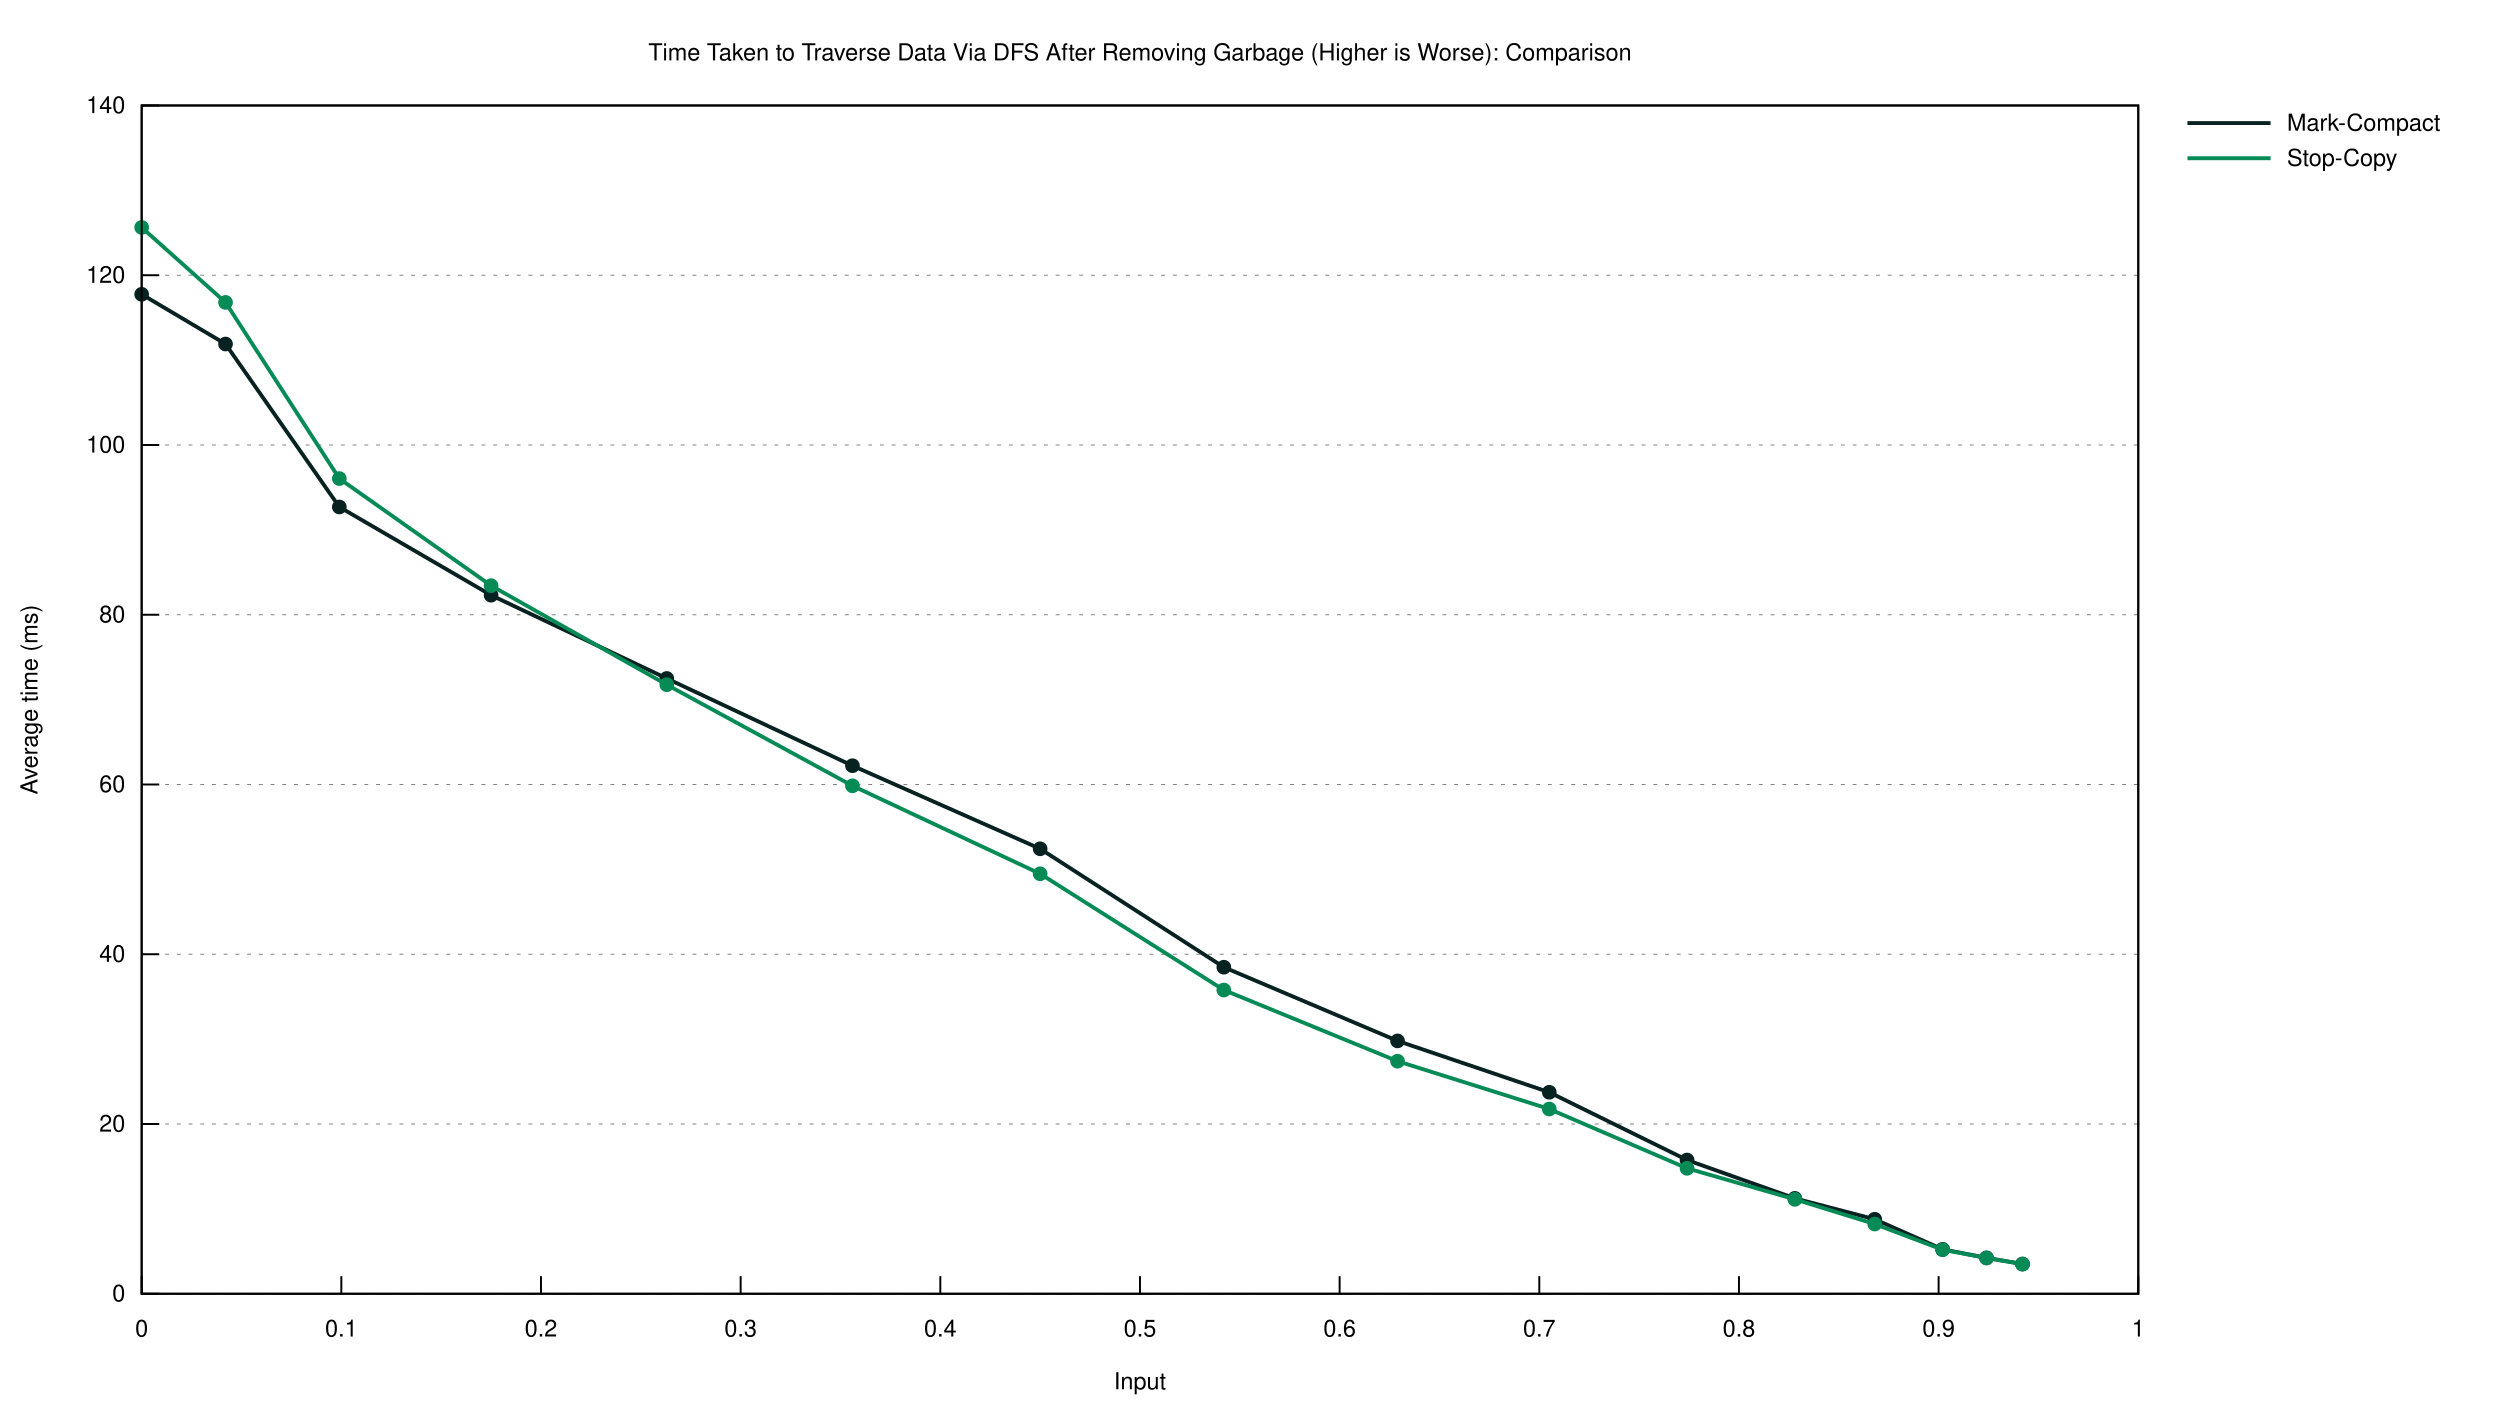
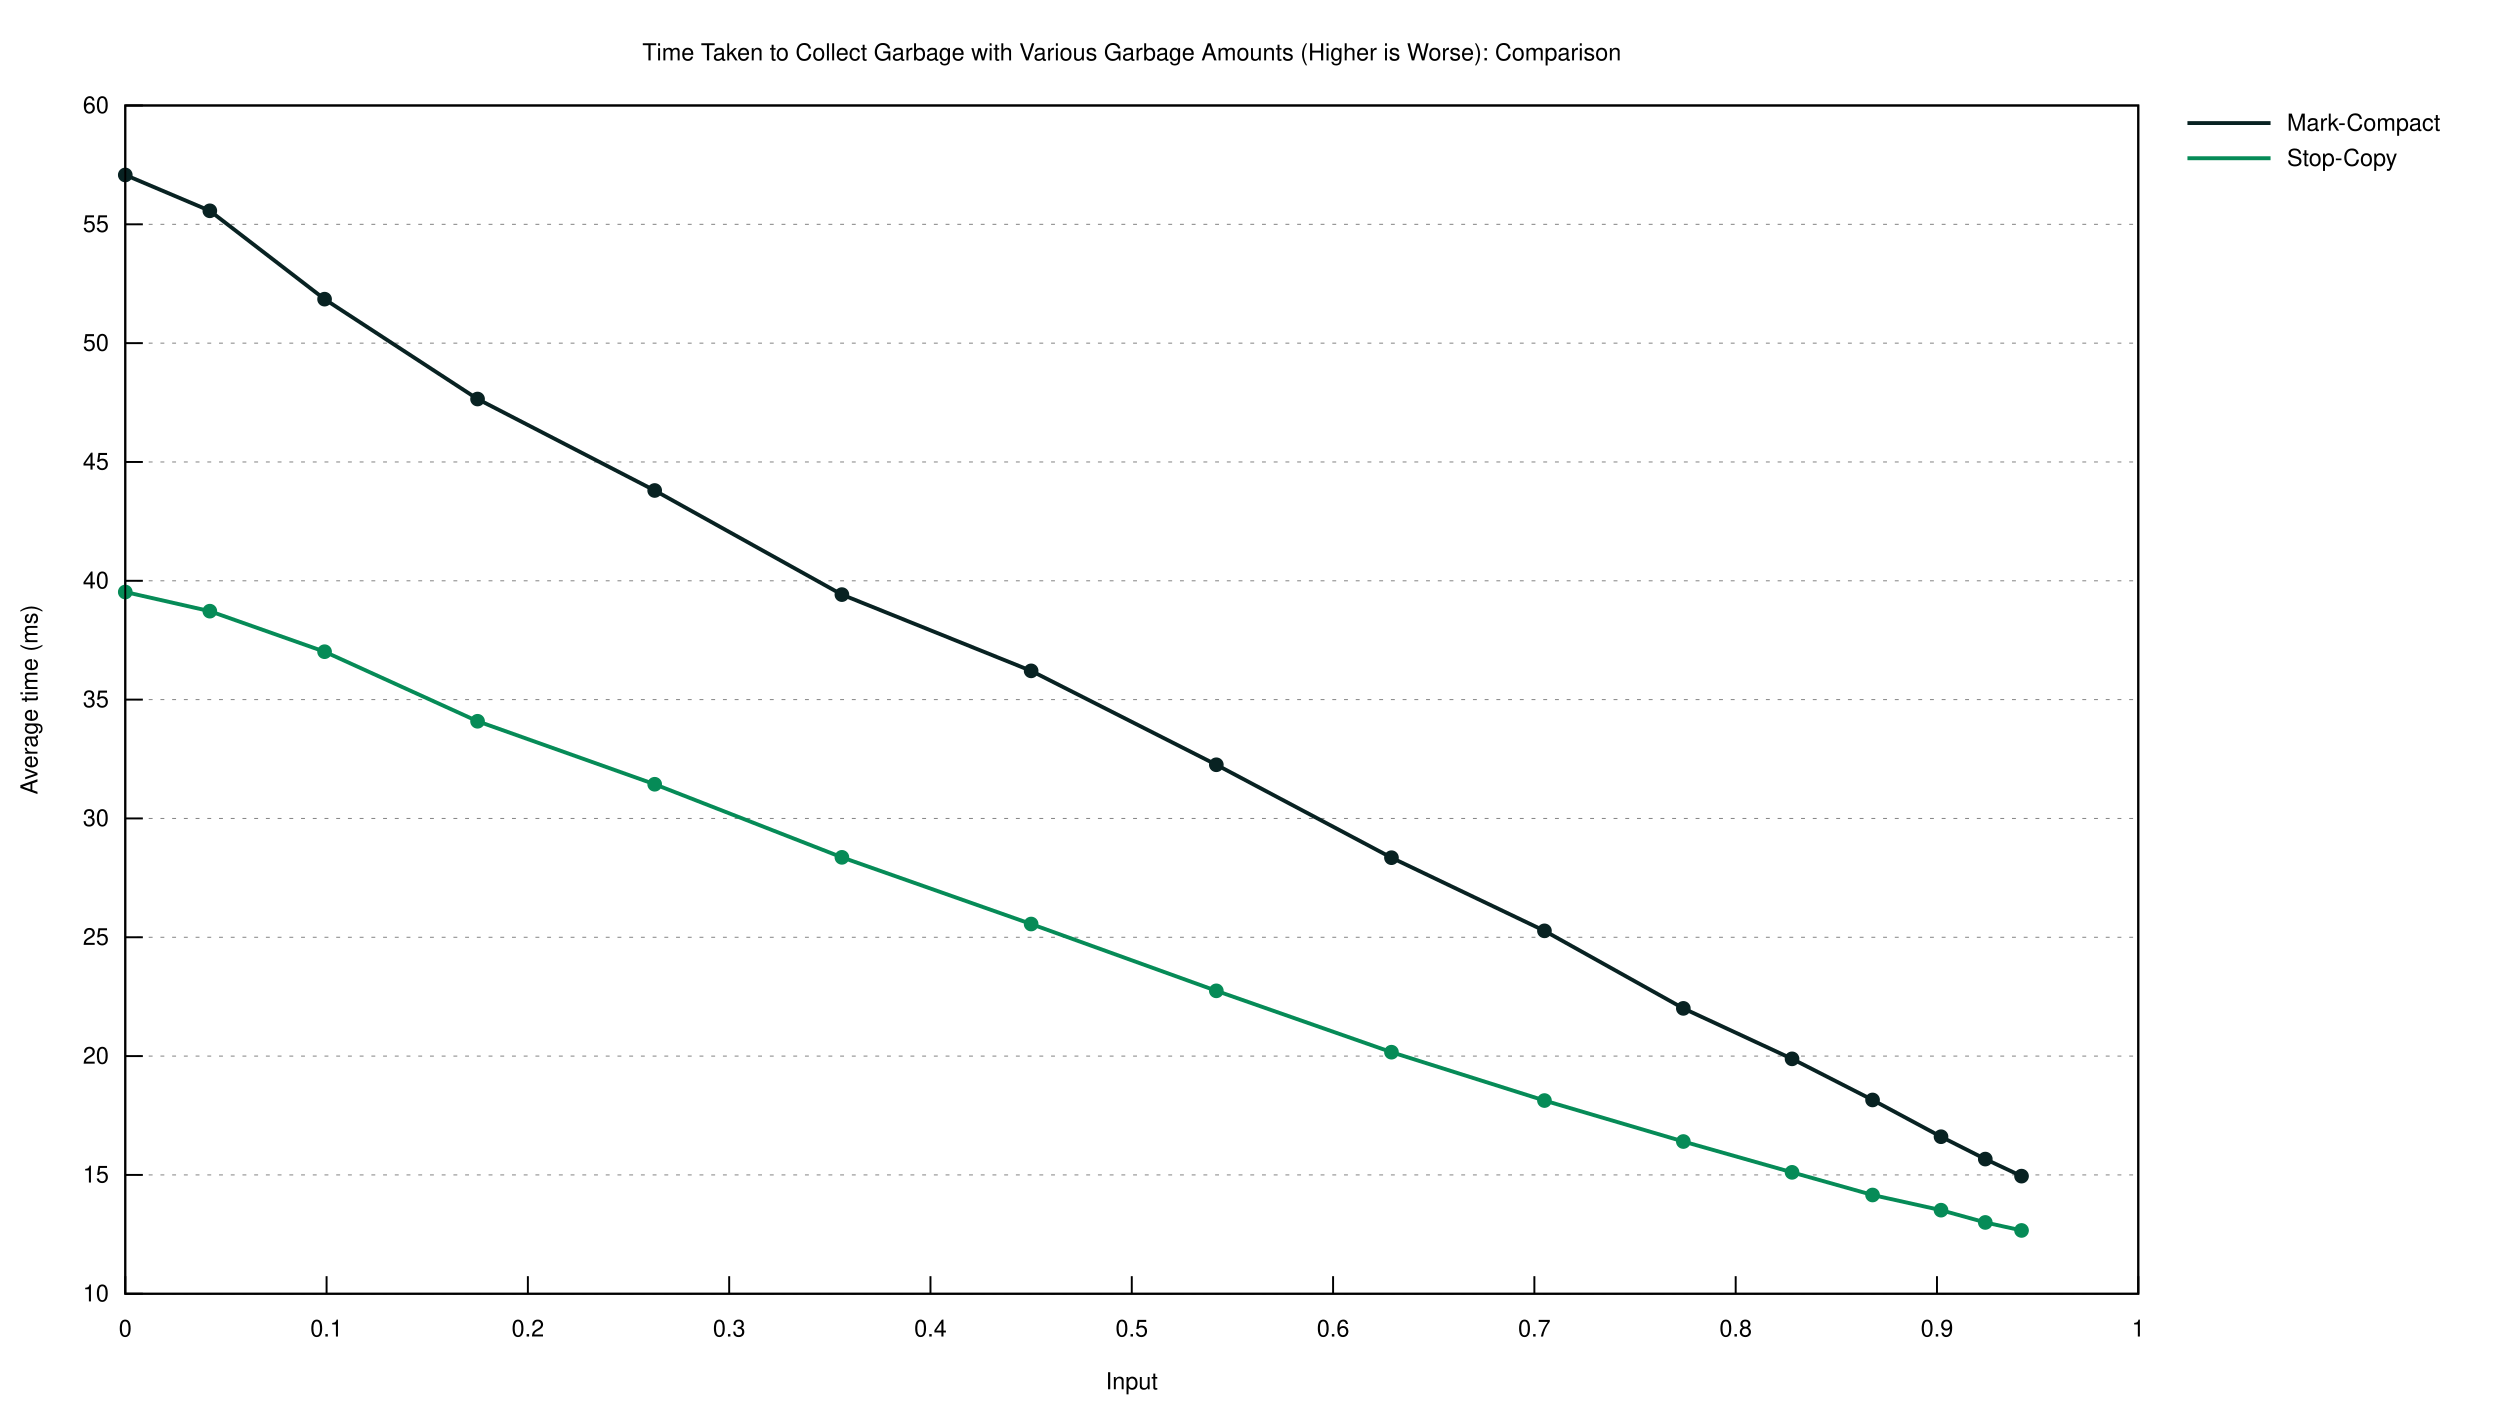
<svg xmlns="http://www.w3.org/2000/svg" xmlns:xlink="http://www.w3.org/1999/xlink" viewBox="0 0 1280 720">
  <g id="gnuplot_canvas">
    <rect x="0" y="0" width="1280" height="720" fill="none" />
    <defs>
      <circle id="gpDot" r="0.5" stroke-width="0.5" stroke="currentColor" />
      <path id="gpPt0" stroke-width="0.222" stroke="currentColor" d="M-1,0 h2 M0,-1 v2" />
      <path id="gpPt1" stroke-width="0.222" stroke="currentColor" d="M-1,-1 L1,1 M1,-1 L-1,1" />
      <path id="gpPt2" stroke-width="0.222" stroke="currentColor" d="M-1,0 L1,0 M0,-1 L0,1 M-1,-1 L1,1 M-1,1 L1,-1" />
      <rect id="gpPt3" stroke-width="0.222" stroke="currentColor" x="-1" y="-1" width="2" height="2" />
      <rect id="gpPt4" stroke-width="0.222" stroke="currentColor" fill="currentColor" x="-1" y="-1" width="2" height="2" />
      <circle id="gpPt5" stroke-width="0.222" stroke="currentColor" cx="0" cy="0" r="1" />
      <use xlink:href="#gpPt5" id="gpPt6" fill="currentColor" stroke="none" />
      <path id="gpPt7" stroke-width="0.222" stroke="currentColor" d="M0,-1.33 L-1.33,0.67 L1.33,0.67 z" />
      <use xlink:href="#gpPt7" id="gpPt8" fill="currentColor" stroke="none" />
      <use xlink:href="#gpPt7" id="gpPt9" stroke="currentColor" transform="rotate(180)" />
      <use xlink:href="#gpPt9" id="gpPt10" fill="currentColor" stroke="none" />
      <use xlink:href="#gpPt3" id="gpPt11" stroke="currentColor" transform="rotate(45)" />
      <use xlink:href="#gpPt11" id="gpPt12" fill="currentColor" stroke="none" />
      <path id="gpPt13" stroke-width="0.222" stroke="currentColor" d="M0,1.330 L1.265,0.411 L0.782,-1.067 L-0.782,-1.076 L-1.265,0.411 z" />
      <use xlink:href="#gpPt13" id="gpPt14" fill="currentColor" stroke="none" />
      <filter id="textbox" filterUnits="objectBoundingBox" x="0" y="0" height="1" width="1">
        <feFlood flood-color="white" flood-opacity="1" result="bgnd" />
        <feComposite in="SourceGraphic" in2="bgnd" operator="atop" />
      </filter>
      <filter id="greybox" filterUnits="objectBoundingBox" x="0" y="0" height="1" width="1">
        <feFlood flood-color="lightgrey" flood-opacity="1" result="grey" />
        <feComposite in="SourceGraphic" in2="grey" operator="atop" />
      </filter>
    </defs>
    <g fill="none" color="white" stroke="currentColor" stroke-width="1.00" stroke-linecap="butt" stroke-linejoin="miter">
</g>
    <g fill="none" color="black" stroke="currentColor" stroke-width="1.00" stroke-linecap="butt" stroke-linejoin="miter">
</g>
    <g fill="none" color="black" stroke="black" stroke-width="0.50" stroke-linecap="butt" stroke-linejoin="miter">
</g>
    <g fill="none" color="gray" stroke="currentColor" stroke-width="0.50" stroke-linecap="butt" stroke-linejoin="miter">
-       <path stroke="gray" stroke-dasharray="2,4" class="gridline" d="M72.53,662.40 L1094.80,662.40  " />
-     </g>
-     <g fill="none" color="gray" stroke="gray" stroke-width="1.00" stroke-linecap="butt" stroke-linejoin="miter">
- </g>
-     <g fill="none" color="black" stroke="currentColor" stroke-width="1.00" stroke-linecap="butt" stroke-linejoin="miter">
-       <path stroke="black" d="M72.53,662.40 L81.53,662.40  " />
-       <g transform="translate(64.14,666.30)" stroke="none" fill="black" font-family="Helvetica" font-size="12.00" text-anchor="end">
+       <path stroke="gray" stroke-dasharray="2,4" class="gridline" d="M64.14,662.40 L1094.80,662.40  " />
+     </g>
+     <g fill="none" color="gray" stroke="gray" stroke-width="1.00" stroke-linecap="butt" stroke-linejoin="miter">
+ </g>
+     <g fill="none" color="black" stroke="currentColor" stroke-width="1.00" stroke-linecap="butt" stroke-linejoin="miter">
+       <path stroke="black" d="M64.14,662.40 L73.14,662.40  " />
+       <g transform="translate(55.75,666.30)" stroke="none" fill="black" font-family="Helvetica" font-size="12.00" text-anchor="end">
+         <text>
+           <tspan font-family="Helvetica"> 10</tspan>
+         </text>
+       </g>
+     </g>
+     <g fill="none" color="black" stroke="currentColor" stroke-width="1.00" stroke-linecap="butt" stroke-linejoin="miter">
+ </g>
+     <g fill="none" color="black" stroke="black" stroke-width="0.50" stroke-linecap="butt" stroke-linejoin="miter">
+ </g>
+     <g fill="none" color="gray" stroke="currentColor" stroke-width="0.50" stroke-linecap="butt" stroke-linejoin="miter">
+       <path stroke="gray" stroke-dasharray="2,4" class="gridline" d="M64.14,601.56 L1094.80,601.56  " />
+     </g>
+     <g fill="none" color="gray" stroke="gray" stroke-width="1.00" stroke-linecap="butt" stroke-linejoin="miter">
+ </g>
+     <g fill="none" color="black" stroke="currentColor" stroke-width="1.00" stroke-linecap="butt" stroke-linejoin="miter">
+       <path stroke="black" d="M64.14,601.56 L73.14,601.56  " />
+       <g transform="translate(55.75,605.46)" stroke="none" fill="black" font-family="Helvetica" font-size="12.00" text-anchor="end">
+         <text>
+           <tspan font-family="Helvetica"> 15</tspan>
+         </text>
+       </g>
+     </g>
+     <g fill="none" color="black" stroke="currentColor" stroke-width="1.00" stroke-linecap="butt" stroke-linejoin="miter">
+ </g>
+     <g fill="none" color="black" stroke="black" stroke-width="0.50" stroke-linecap="butt" stroke-linejoin="miter">
+ </g>
+     <g fill="none" color="gray" stroke="currentColor" stroke-width="0.50" stroke-linecap="butt" stroke-linejoin="miter">
+       <path stroke="gray" stroke-dasharray="2,4" class="gridline" d="M64.14,540.72 L1094.80,540.72  " />
+     </g>
+     <g fill="none" color="gray" stroke="gray" stroke-width="1.00" stroke-linecap="butt" stroke-linejoin="miter">
+ </g>
+     <g fill="none" color="black" stroke="currentColor" stroke-width="1.00" stroke-linecap="butt" stroke-linejoin="miter">
+       <path stroke="black" d="M64.14,540.72 L73.14,540.72  " />
+       <g transform="translate(55.75,544.62)" stroke="none" fill="black" font-family="Helvetica" font-size="12.00" text-anchor="end">
+         <text>
+           <tspan font-family="Helvetica"> 20</tspan>
+         </text>
+       </g>
+     </g>
+     <g fill="none" color="black" stroke="currentColor" stroke-width="1.00" stroke-linecap="butt" stroke-linejoin="miter">
+ </g>
+     <g fill="none" color="black" stroke="black" stroke-width="0.50" stroke-linecap="butt" stroke-linejoin="miter">
+ </g>
+     <g fill="none" color="gray" stroke="currentColor" stroke-width="0.50" stroke-linecap="butt" stroke-linejoin="miter">
+       <path stroke="gray" stroke-dasharray="2,4" class="gridline" d="M64.14,479.88 L1094.80,479.88  " />
+     </g>
+     <g fill="none" color="gray" stroke="gray" stroke-width="1.00" stroke-linecap="butt" stroke-linejoin="miter">
+ </g>
+     <g fill="none" color="black" stroke="currentColor" stroke-width="1.00" stroke-linecap="butt" stroke-linejoin="miter">
+       <path stroke="black" d="M64.14,479.88 L73.14,479.88  " />
+       <g transform="translate(55.75,483.78)" stroke="none" fill="black" font-family="Helvetica" font-size="12.00" text-anchor="end">
+         <text>
+           <tspan font-family="Helvetica"> 25</tspan>
+         </text>
+       </g>
+     </g>
+     <g fill="none" color="black" stroke="currentColor" stroke-width="1.00" stroke-linecap="butt" stroke-linejoin="miter">
+ </g>
+     <g fill="none" color="black" stroke="black" stroke-width="0.50" stroke-linecap="butt" stroke-linejoin="miter">
+ </g>
+     <g fill="none" color="gray" stroke="currentColor" stroke-width="0.50" stroke-linecap="butt" stroke-linejoin="miter">
+       <path stroke="gray" stroke-dasharray="2,4" class="gridline" d="M64.14,419.04 L1094.80,419.04  " />
+     </g>
+     <g fill="none" color="gray" stroke="gray" stroke-width="1.00" stroke-linecap="butt" stroke-linejoin="miter">
+ </g>
+     <g fill="none" color="black" stroke="currentColor" stroke-width="1.00" stroke-linecap="butt" stroke-linejoin="miter">
+       <path stroke="black" d="M64.14,419.04 L73.14,419.04  " />
+       <g transform="translate(55.75,422.94)" stroke="none" fill="black" font-family="Helvetica" font-size="12.00" text-anchor="end">
+         <text>
+           <tspan font-family="Helvetica"> 30</tspan>
+         </text>
+       </g>
+     </g>
+     <g fill="none" color="black" stroke="currentColor" stroke-width="1.00" stroke-linecap="butt" stroke-linejoin="miter">
+ </g>
+     <g fill="none" color="black" stroke="black" stroke-width="0.50" stroke-linecap="butt" stroke-linejoin="miter">
+ </g>
+     <g fill="none" color="gray" stroke="currentColor" stroke-width="0.50" stroke-linecap="butt" stroke-linejoin="miter">
+       <path stroke="gray" stroke-dasharray="2,4" class="gridline" d="M64.14,358.20 L1094.80,358.20  " />
+     </g>
+     <g fill="none" color="gray" stroke="gray" stroke-width="1.00" stroke-linecap="butt" stroke-linejoin="miter">
+ </g>
+     <g fill="none" color="black" stroke="currentColor" stroke-width="1.00" stroke-linecap="butt" stroke-linejoin="miter">
+       <path stroke="black" d="M64.14,358.20 L73.14,358.20  " />
+       <g transform="translate(55.75,362.10)" stroke="none" fill="black" font-family="Helvetica" font-size="12.00" text-anchor="end">
+         <text>
+           <tspan font-family="Helvetica"> 35</tspan>
+         </text>
+       </g>
+     </g>
+     <g fill="none" color="black" stroke="currentColor" stroke-width="1.00" stroke-linecap="butt" stroke-linejoin="miter">
+ </g>
+     <g fill="none" color="black" stroke="black" stroke-width="0.50" stroke-linecap="butt" stroke-linejoin="miter">
+ </g>
+     <g fill="none" color="gray" stroke="currentColor" stroke-width="0.50" stroke-linecap="butt" stroke-linejoin="miter">
+       <path stroke="gray" stroke-dasharray="2,4" class="gridline" d="M64.14,297.37 L1094.80,297.37  " />
+     </g>
+     <g fill="none" color="gray" stroke="gray" stroke-width="1.00" stroke-linecap="butt" stroke-linejoin="miter">
+ </g>
+     <g fill="none" color="black" stroke="currentColor" stroke-width="1.00" stroke-linecap="butt" stroke-linejoin="miter">
+       <path stroke="black" d="M64.14,297.37 L73.14,297.37  " />
+       <g transform="translate(55.75,301.27)" stroke="none" fill="black" font-family="Helvetica" font-size="12.00" text-anchor="end">
+         <text>
+           <tspan font-family="Helvetica"> 40</tspan>
+         </text>
+       </g>
+     </g>
+     <g fill="none" color="black" stroke="currentColor" stroke-width="1.00" stroke-linecap="butt" stroke-linejoin="miter">
+ </g>
+     <g fill="none" color="black" stroke="black" stroke-width="0.50" stroke-linecap="butt" stroke-linejoin="miter">
+ </g>
+     <g fill="none" color="gray" stroke="currentColor" stroke-width="0.50" stroke-linecap="butt" stroke-linejoin="miter">
+       <path stroke="gray" stroke-dasharray="2,4" class="gridline" d="M64.14,236.53 L1094.80,236.53  " />
+     </g>
+     <g fill="none" color="gray" stroke="gray" stroke-width="1.00" stroke-linecap="butt" stroke-linejoin="miter">
+ </g>
+     <g fill="none" color="black" stroke="currentColor" stroke-width="1.00" stroke-linecap="butt" stroke-linejoin="miter">
+       <path stroke="black" d="M64.14,236.53 L73.14,236.53  " />
+       <g transform="translate(55.75,240.43)" stroke="none" fill="black" font-family="Helvetica" font-size="12.00" text-anchor="end">
+         <text>
+           <tspan font-family="Helvetica"> 45</tspan>
+         </text>
+       </g>
+     </g>
+     <g fill="none" color="black" stroke="currentColor" stroke-width="1.00" stroke-linecap="butt" stroke-linejoin="miter">
+ </g>
+     <g fill="none" color="black" stroke="black" stroke-width="0.50" stroke-linecap="butt" stroke-linejoin="miter">
+ </g>
+     <g fill="none" color="gray" stroke="currentColor" stroke-width="0.50" stroke-linecap="butt" stroke-linejoin="miter">
+       <path stroke="gray" stroke-dasharray="2,4" class="gridline" d="M64.14,175.69 L1094.80,175.69  " />
+     </g>
+     <g fill="none" color="gray" stroke="gray" stroke-width="1.00" stroke-linecap="butt" stroke-linejoin="miter">
+ </g>
+     <g fill="none" color="black" stroke="currentColor" stroke-width="1.00" stroke-linecap="butt" stroke-linejoin="miter">
+       <path stroke="black" d="M64.14,175.69 L73.14,175.69  " />
+       <g transform="translate(55.75,179.59)" stroke="none" fill="black" font-family="Helvetica" font-size="12.00" text-anchor="end">
+         <text>
+           <tspan font-family="Helvetica"> 50</tspan>
+         </text>
+       </g>
+     </g>
+     <g fill="none" color="black" stroke="currentColor" stroke-width="1.00" stroke-linecap="butt" stroke-linejoin="miter">
+ </g>
+     <g fill="none" color="black" stroke="black" stroke-width="0.50" stroke-linecap="butt" stroke-linejoin="miter">
+ </g>
+     <g fill="none" color="gray" stroke="currentColor" stroke-width="0.50" stroke-linecap="butt" stroke-linejoin="miter">
+       <path stroke="gray" stroke-dasharray="2,4" class="gridline" d="M64.14,114.85 L1094.80,114.85  " />
+     </g>
+     <g fill="none" color="gray" stroke="gray" stroke-width="1.00" stroke-linecap="butt" stroke-linejoin="miter">
+ </g>
+     <g fill="none" color="black" stroke="currentColor" stroke-width="1.00" stroke-linecap="butt" stroke-linejoin="miter">
+       <path stroke="black" d="M64.14,114.85 L73.14,114.85  " />
+       <g transform="translate(55.75,118.75)" stroke="none" fill="black" font-family="Helvetica" font-size="12.00" text-anchor="end">
+         <text>
+           <tspan font-family="Helvetica"> 55</tspan>
+         </text>
+       </g>
+     </g>
+     <g fill="none" color="black" stroke="currentColor" stroke-width="1.00" stroke-linecap="butt" stroke-linejoin="miter">
+ </g>
+     <g fill="none" color="black" stroke="black" stroke-width="0.50" stroke-linecap="butt" stroke-linejoin="miter">
+ </g>
+     <g fill="none" color="gray" stroke="currentColor" stroke-width="0.50" stroke-linecap="butt" stroke-linejoin="miter">
+       <path stroke="gray" stroke-dasharray="2,4" class="gridline" d="M64.14,54.01 L1094.80,54.01  " />
+     </g>
+     <g fill="none" color="gray" stroke="gray" stroke-width="1.00" stroke-linecap="butt" stroke-linejoin="miter">
+ </g>
+     <g fill="none" color="black" stroke="currentColor" stroke-width="1.00" stroke-linecap="butt" stroke-linejoin="miter">
+       <path stroke="black" d="M64.14,54.01 L73.14,54.01  " />
+       <g transform="translate(55.75,57.91)" stroke="none" fill="black" font-family="Helvetica" font-size="12.00" text-anchor="end">
+         <text>
+           <tspan font-family="Helvetica"> 60</tspan>
+         </text>
+       </g>
+     </g>
+     <g fill="none" color="black" stroke="currentColor" stroke-width="1.00" stroke-linecap="butt" stroke-linejoin="miter">
+       <path stroke="black" d="M64.14,662.40 L64.14,653.40  " />
+       <g transform="translate(64.14,684.30)" stroke="none" fill="black" font-family="Helvetica" font-size="12.00" text-anchor="middle">
        <text>
          <tspan font-family="Helvetica"> 0</tspan>
        </text>
      </g>
    </g>
    <g fill="none" color="black" stroke="currentColor" stroke-width="1.00" stroke-linecap="butt" stroke-linejoin="miter">
- </g>
-     <g fill="none" color="black" stroke="black" stroke-width="0.50" stroke-linecap="butt" stroke-linejoin="miter">
- </g>
-     <g fill="none" color="gray" stroke="currentColor" stroke-width="0.50" stroke-linecap="butt" stroke-linejoin="miter">
-       <path stroke="gray" stroke-dasharray="2,4" class="gridline" d="M72.53,575.49 L1094.80,575.49  " />
-     </g>
-     <g fill="none" color="gray" stroke="gray" stroke-width="1.00" stroke-linecap="butt" stroke-linejoin="miter">
- </g>
-     <g fill="none" color="black" stroke="currentColor" stroke-width="1.00" stroke-linecap="butt" stroke-linejoin="miter">
-       <path stroke="black" d="M72.53,575.49 L81.53,575.49  " />
-       <g transform="translate(64.14,579.39)" stroke="none" fill="black" font-family="Helvetica" font-size="12.00" text-anchor="end">
-         <text>
-           <tspan font-family="Helvetica"> 20</tspan>
-         </text>
-       </g>
-     </g>
-     <g fill="none" color="black" stroke="currentColor" stroke-width="1.00" stroke-linecap="butt" stroke-linejoin="miter">
- </g>
-     <g fill="none" color="black" stroke="black" stroke-width="0.50" stroke-linecap="butt" stroke-linejoin="miter">
- </g>
-     <g fill="none" color="gray" stroke="currentColor" stroke-width="0.50" stroke-linecap="butt" stroke-linejoin="miter">
-       <path stroke="gray" stroke-dasharray="2,4" class="gridline" d="M72.53,488.57 L1094.80,488.57  " />
-     </g>
-     <g fill="none" color="gray" stroke="gray" stroke-width="1.00" stroke-linecap="butt" stroke-linejoin="miter">
- </g>
-     <g fill="none" color="black" stroke="currentColor" stroke-width="1.00" stroke-linecap="butt" stroke-linejoin="miter">
-       <path stroke="black" d="M72.53,488.57 L81.53,488.57  " />
-       <g transform="translate(64.14,492.47)" stroke="none" fill="black" font-family="Helvetica" font-size="12.00" text-anchor="end">
-         <text>
-           <tspan font-family="Helvetica"> 40</tspan>
-         </text>
-       </g>
-     </g>
-     <g fill="none" color="black" stroke="currentColor" stroke-width="1.00" stroke-linecap="butt" stroke-linejoin="miter">
- </g>
-     <g fill="none" color="black" stroke="black" stroke-width="0.50" stroke-linecap="butt" stroke-linejoin="miter">
- </g>
-     <g fill="none" color="gray" stroke="currentColor" stroke-width="0.50" stroke-linecap="butt" stroke-linejoin="miter">
-       <path stroke="gray" stroke-dasharray="2,4" class="gridline" d="M72.53,401.66 L1094.80,401.66  " />
-     </g>
-     <g fill="none" color="gray" stroke="gray" stroke-width="1.00" stroke-linecap="butt" stroke-linejoin="miter">
- </g>
-     <g fill="none" color="black" stroke="currentColor" stroke-width="1.00" stroke-linecap="butt" stroke-linejoin="miter">
-       <path stroke="black" d="M72.53,401.66 L81.53,401.66  " />
-       <g transform="translate(64.14,405.56)" stroke="none" fill="black" font-family="Helvetica" font-size="12.00" text-anchor="end">
-         <text>
-           <tspan font-family="Helvetica"> 60</tspan>
-         </text>
-       </g>
-     </g>
-     <g fill="none" color="black" stroke="currentColor" stroke-width="1.00" stroke-linecap="butt" stroke-linejoin="miter">
- </g>
-     <g fill="none" color="black" stroke="black" stroke-width="0.50" stroke-linecap="butt" stroke-linejoin="miter">
- </g>
-     <g fill="none" color="gray" stroke="currentColor" stroke-width="0.50" stroke-linecap="butt" stroke-linejoin="miter">
-       <path stroke="gray" stroke-dasharray="2,4" class="gridline" d="M72.53,314.75 L1094.80,314.75  " />
-     </g>
-     <g fill="none" color="gray" stroke="gray" stroke-width="1.00" stroke-linecap="butt" stroke-linejoin="miter">
- </g>
-     <g fill="none" color="black" stroke="currentColor" stroke-width="1.00" stroke-linecap="butt" stroke-linejoin="miter">
-       <path stroke="black" d="M72.53,314.75 L81.53,314.75  " />
-       <g transform="translate(64.14,318.65)" stroke="none" fill="black" font-family="Helvetica" font-size="12.00" text-anchor="end">
-         <text>
-           <tspan font-family="Helvetica"> 80</tspan>
-         </text>
-       </g>
-     </g>
-     <g fill="none" color="black" stroke="currentColor" stroke-width="1.00" stroke-linecap="butt" stroke-linejoin="miter">
- </g>
-     <g fill="none" color="black" stroke="black" stroke-width="0.50" stroke-linecap="butt" stroke-linejoin="miter">
- </g>
-     <g fill="none" color="gray" stroke="currentColor" stroke-width="0.50" stroke-linecap="butt" stroke-linejoin="miter">
-       <path stroke="gray" stroke-dasharray="2,4" class="gridline" d="M72.53,227.84 L1094.80,227.84  " />
-     </g>
-     <g fill="none" color="gray" stroke="gray" stroke-width="1.00" stroke-linecap="butt" stroke-linejoin="miter">
- </g>
-     <g fill="none" color="black" stroke="currentColor" stroke-width="1.00" stroke-linecap="butt" stroke-linejoin="miter">
-       <path stroke="black" d="M72.53,227.84 L81.53,227.84  " />
-       <g transform="translate(64.14,231.74)" stroke="none" fill="black" font-family="Helvetica" font-size="12.00" text-anchor="end">
-         <text>
-           <tspan font-family="Helvetica"> 100</tspan>
-         </text>
-       </g>
-     </g>
-     <g fill="none" color="black" stroke="currentColor" stroke-width="1.00" stroke-linecap="butt" stroke-linejoin="miter">
- </g>
-     <g fill="none" color="black" stroke="black" stroke-width="0.50" stroke-linecap="butt" stroke-linejoin="miter">
- </g>
-     <g fill="none" color="gray" stroke="currentColor" stroke-width="0.50" stroke-linecap="butt" stroke-linejoin="miter">
-       <path stroke="gray" stroke-dasharray="2,4" class="gridline" d="M72.53,140.92 L1094.80,140.92  " />
-     </g>
-     <g fill="none" color="gray" stroke="gray" stroke-width="1.00" stroke-linecap="butt" stroke-linejoin="miter">
- </g>
-     <g fill="none" color="black" stroke="currentColor" stroke-width="1.00" stroke-linecap="butt" stroke-linejoin="miter">
-       <path stroke="black" d="M72.53,140.92 L81.53,140.92  " />
-       <g transform="translate(64.14,144.82)" stroke="none" fill="black" font-family="Helvetica" font-size="12.00" text-anchor="end">
-         <text>
-           <tspan font-family="Helvetica"> 120</tspan>
-         </text>
-       </g>
-     </g>
-     <g fill="none" color="black" stroke="currentColor" stroke-width="1.00" stroke-linecap="butt" stroke-linejoin="miter">
- </g>
-     <g fill="none" color="black" stroke="black" stroke-width="0.50" stroke-linecap="butt" stroke-linejoin="miter">
- </g>
-     <g fill="none" color="gray" stroke="currentColor" stroke-width="0.50" stroke-linecap="butt" stroke-linejoin="miter">
-       <path stroke="gray" stroke-dasharray="2,4" class="gridline" d="M72.53,54.01 L1094.80,54.01  " />
-     </g>
-     <g fill="none" color="gray" stroke="gray" stroke-width="1.00" stroke-linecap="butt" stroke-linejoin="miter">
- </g>
-     <g fill="none" color="black" stroke="currentColor" stroke-width="1.00" stroke-linecap="butt" stroke-linejoin="miter">
-       <path stroke="black" d="M72.53,54.01 L81.53,54.01  " />
-       <g transform="translate(64.14,57.91)" stroke="none" fill="black" font-family="Helvetica" font-size="12.00" text-anchor="end">
-         <text>
-           <tspan font-family="Helvetica"> 140</tspan>
-         </text>
-       </g>
-     </g>
-     <g fill="none" color="black" stroke="currentColor" stroke-width="1.00" stroke-linecap="butt" stroke-linejoin="miter">
-       <path stroke="black" d="M72.53,662.40 L72.53,653.40  " />
-       <g transform="translate(72.53,684.30)" stroke="none" fill="black" font-family="Helvetica" font-size="12.00" text-anchor="middle">
-         <text>
-           <tspan font-family="Helvetica"> 0</tspan>
-         </text>
-       </g>
-     </g>
-     <g fill="none" color="black" stroke="currentColor" stroke-width="1.00" stroke-linecap="butt" stroke-linejoin="miter">
-       <path stroke="black" d="M174.76,662.40 L174.76,653.40  " />
-       <g transform="translate(174.76,684.30)" stroke="none" fill="black" font-family="Helvetica" font-size="12.00" text-anchor="middle">
+       <path stroke="black" d="M167.21,662.40 L167.21,653.40  " />
+       <g transform="translate(167.21,684.30)" stroke="none" fill="black" font-family="Helvetica" font-size="12.00" text-anchor="middle">
        <text>
          <tspan font-family="Helvetica"> 0.1</tspan>
        </text>
      </g>
    </g>
    <g fill="none" color="black" stroke="currentColor" stroke-width="1.00" stroke-linecap="butt" stroke-linejoin="miter">
-       <path stroke="black" d="M276.98,662.40 L276.98,653.40  " />
-       <g transform="translate(276.98,684.30)" stroke="none" fill="black" font-family="Helvetica" font-size="12.00" text-anchor="middle">
+       <path stroke="black" d="M270.27,662.40 L270.27,653.40  " />
+       <g transform="translate(270.27,684.30)" stroke="none" fill="black" font-family="Helvetica" font-size="12.00" text-anchor="middle">
        <text>
          <tspan font-family="Helvetica"> 0.2</tspan>
        </text>
      </g>
    </g>
    <g fill="none" color="black" stroke="currentColor" stroke-width="1.00" stroke-linecap="butt" stroke-linejoin="miter">
-       <path stroke="black" d="M379.21,662.40 L379.21,653.40  " />
-       <g transform="translate(379.21,684.30)" stroke="none" fill="black" font-family="Helvetica" font-size="12.00" text-anchor="middle">
+       <path stroke="black" d="M373.34,662.40 L373.34,653.40  " />
+       <g transform="translate(373.34,684.30)" stroke="none" fill="black" font-family="Helvetica" font-size="12.00" text-anchor="middle">
        <text>
          <tspan font-family="Helvetica"> 0.3</tspan>
        </text>
      </g>
    </g>
    <g fill="none" color="black" stroke="currentColor" stroke-width="1.00" stroke-linecap="butt" stroke-linejoin="miter">
-       <path stroke="black" d="M481.44,662.40 L481.44,653.40  " />
-       <g transform="translate(481.44,684.30)" stroke="none" fill="black" font-family="Helvetica" font-size="12.00" text-anchor="middle">
+       <path stroke="black" d="M476.40,662.40 L476.40,653.40  " />
+       <g transform="translate(476.40,684.30)" stroke="none" fill="black" font-family="Helvetica" font-size="12.00" text-anchor="middle">
        <text>
          <tspan font-family="Helvetica"> 0.4</tspan>
        </text>
      </g>
    </g>
    <g fill="none" color="black" stroke="currentColor" stroke-width="1.00" stroke-linecap="butt" stroke-linejoin="miter">
-       <path stroke="black" d="M583.67,662.40 L583.67,653.40  " />
-       <g transform="translate(583.67,684.30)" stroke="none" fill="black" font-family="Helvetica" font-size="12.00" text-anchor="middle">
+       <path stroke="black" d="M579.47,662.40 L579.47,653.40  " />
+       <g transform="translate(579.47,684.30)" stroke="none" fill="black" font-family="Helvetica" font-size="12.00" text-anchor="middle">
        <text>
          <tspan font-family="Helvetica"> 0.5</tspan>
        </text>
      </g>
    </g>
    <g fill="none" color="black" stroke="currentColor" stroke-width="1.00" stroke-linecap="butt" stroke-linejoin="miter">
-       <path stroke="black" d="M685.89,662.40 L685.89,653.40  " />
-       <g transform="translate(685.89,684.30)" stroke="none" fill="black" font-family="Helvetica" font-size="12.00" text-anchor="middle">
+       <path stroke="black" d="M682.54,662.40 L682.54,653.40  " />
+       <g transform="translate(682.54,684.30)" stroke="none" fill="black" font-family="Helvetica" font-size="12.00" text-anchor="middle">
        <text>
          <tspan font-family="Helvetica"> 0.6</tspan>
        </text>
      </g>
    </g>
    <g fill="none" color="black" stroke="currentColor" stroke-width="1.00" stroke-linecap="butt" stroke-linejoin="miter">
-       <path stroke="black" d="M788.12,662.40 L788.12,653.40  " />
-       <g transform="translate(788.12,684.30)" stroke="none" fill="black" font-family="Helvetica" font-size="12.00" text-anchor="middle">
+       <path stroke="black" d="M785.60,662.40 L785.60,653.40  " />
+       <g transform="translate(785.60,684.30)" stroke="none" fill="black" font-family="Helvetica" font-size="12.00" text-anchor="middle">
        <text>
          <tspan font-family="Helvetica"> 0.7</tspan>
        </text>
      </g>
    </g>
    <g fill="none" color="black" stroke="currentColor" stroke-width="1.00" stroke-linecap="butt" stroke-linejoin="miter">
-       <path stroke="black" d="M890.35,662.40 L890.35,653.40  " />
-       <g transform="translate(890.35,684.30)" stroke="none" fill="black" font-family="Helvetica" font-size="12.00" text-anchor="middle">
+       <path stroke="black" d="M888.67,662.40 L888.67,653.40  " />
+       <g transform="translate(888.67,684.30)" stroke="none" fill="black" font-family="Helvetica" font-size="12.00" text-anchor="middle">
        <text>
          <tspan font-family="Helvetica"> 0.8</tspan>
        </text>
      </g>
    </g>
    <g fill="none" color="black" stroke="currentColor" stroke-width="1.00" stroke-linecap="butt" stroke-linejoin="miter">
-       <path stroke="black" d="M992.57,662.40 L992.57,653.40  " />
-       <g transform="translate(992.57,684.30)" stroke="none" fill="black" font-family="Helvetica" font-size="12.00" text-anchor="middle">
+       <path stroke="black" d="M991.73,662.40 L991.73,653.40  " />
+       <g transform="translate(991.73,684.30)" stroke="none" fill="black" font-family="Helvetica" font-size="12.00" text-anchor="middle">
        <text>
          <tspan font-family="Helvetica"> 0.9</tspan>
        </text>
      </g>
    </g>
    <g fill="none" color="black" stroke="currentColor" stroke-width="1.00" stroke-linecap="butt" stroke-linejoin="miter">
      <path stroke="black" d="M1094.80,662.40 L1094.80,653.40  " />
      <g transform="translate(1094.80,684.30)" stroke="none" fill="black" font-family="Helvetica" font-size="12.00" text-anchor="middle">
        <text>
          <tspan font-family="Helvetica"> 1</tspan>
        </text>
      </g>
    </g>
    <g fill="none" color="black" stroke="currentColor" stroke-width="1.00" stroke-linecap="butt" stroke-linejoin="miter">
</g>
    <g fill="none" color="black" stroke="currentColor" stroke-width="1.00" stroke-linecap="butt" stroke-linejoin="miter">
-       <path stroke="black" d="M72.53,54.01 L72.53,662.40 L1094.80,662.40 L1094.80,54.01 L72.53,54.01 Z  " />
+       <path stroke="black" d="M64.14,54.01 L64.14,662.40 L1094.80,662.40 L1094.80,54.01 L64.14,54.01 Z  " />
    </g>
    <g fill="none" color="black" stroke="currentColor" stroke-width="1.00" stroke-linecap="butt" stroke-linejoin="miter">
      <g transform="translate(19.18,358.21) rotate(270)" stroke="none" fill="black" font-family="Helvetica" font-size="12.00" text-anchor="middle">
        <text>
          <tspan font-family="Helvetica">Average time (ms)</tspan>
        </text>
      </g>
    </g>
    <g fill="none" color="black" stroke="currentColor" stroke-width="1.00" stroke-linecap="butt" stroke-linejoin="miter">
-       <g transform="translate(583.66,711.30)" stroke="none" fill="black" font-family="Helvetica" font-size="12.00" text-anchor="middle">
+       <g transform="translate(579.47,711.30)" stroke="none" fill="black" font-family="Helvetica" font-size="12.00" text-anchor="middle">
        <text>
          <tspan font-family="Helvetica">Input</tspan>
        </text>
      </g>
    </g>
    <g fill="none" color="black" stroke="currentColor" stroke-width="1.00" stroke-linecap="butt" stroke-linejoin="miter">
</g>
    <g id="gnuplot_plot_1">
      <g fill="none" color="white" stroke="currentColor" stroke-width="2.00" stroke-linecap="butt" stroke-linejoin="miter">
</g>
      <g fill="none" color="black" stroke="currentColor" stroke-width="2.00" stroke-linecap="butt" stroke-linejoin="miter">
        <g transform="translate(1170.92,66.91)" stroke="none" fill="black" font-family="Helvetica" font-size="12.00" text-anchor="start">
          <text>
            <tspan font-family="Helvetica">Mark-Compact</tspan>
          </text>
        </g>
      </g>
      <g fill="none" color="black" stroke="currentColor" stroke-width="2.00" stroke-linecap="butt" stroke-linejoin="miter">
-         <path stroke="rgb(  8,  34,  34)" d="M1119.97,63.01 L1162.53,63.01 M72.53,150.68 L115.47,176.14 L173.73,259.57 L251.43,304.74 L341.39,347.38 L436.46,392.04   L532.55,434.58 L626.60,495.21 L715.54,532.95 L793.23,559.25 L863.77,593.94 L918.97,613.57 L959.86,624.27 L994.62,639.66   L1017.11,644.03 L1035.51,647.18  " />
+         <path stroke="rgb(  8,  34,  34)" d="M1119.97,63.01 L1162.53,63.01 M64.14,89.58 L107.43,107.93 L166.18,153.17 L244.51,204.30 L335.20,251.13 L431.05,304.44   L527.94,343.48 L622.76,391.56 L712.43,439.14 L790.76,476.59 L861.87,516.29 L917.53,542.13 L958.75,563.18 L993.80,582.00   L1016.47,593.45 L1035.02,602.18  " />
      </g>
    </g>
    <g id="gnuplot_plot_2">
      <g fill="none" color="white" stroke="rgb(  8,  34,  34)" stroke-width="1.00" stroke-linecap="butt" stroke-linejoin="miter">
</g>
      <g fill="none" color="black" stroke="currentColor" stroke-width="1.00" stroke-linecap="butt" stroke-linejoin="miter">
-         <use xlink:href="#gpPt6" transform="translate(72.53,150.68) scale(3.38)" color="rgb(  8,  34,  34)" />
-         <use xlink:href="#gpPt6" transform="translate(115.47,176.14) scale(3.38)" color="rgb(  8,  34,  34)" />
-         <use xlink:href="#gpPt6" transform="translate(173.73,259.57) scale(3.38)" color="rgb(  8,  34,  34)" />
-         <use xlink:href="#gpPt6" transform="translate(251.43,304.74) scale(3.38)" color="rgb(  8,  34,  34)" />
-         <use xlink:href="#gpPt6" transform="translate(341.39,347.38) scale(3.38)" color="rgb(  8,  34,  34)" />
-         <use xlink:href="#gpPt6" transform="translate(436.46,392.04) scale(3.38)" color="rgb(  8,  34,  34)" />
-         <use xlink:href="#gpPt6" transform="translate(532.55,434.58) scale(3.38)" color="rgb(  8,  34,  34)" />
-         <use xlink:href="#gpPt6" transform="translate(626.60,495.21) scale(3.38)" color="rgb(  8,  34,  34)" />
-         <use xlink:href="#gpPt6" transform="translate(715.54,532.95) scale(3.38)" color="rgb(  8,  34,  34)" />
-         <use xlink:href="#gpPt6" transform="translate(793.23,559.25) scale(3.38)" color="rgb(  8,  34,  34)" />
-         <use xlink:href="#gpPt6" transform="translate(863.77,593.94) scale(3.38)" color="rgb(  8,  34,  34)" />
-         <use xlink:href="#gpPt6" transform="translate(918.97,613.57) scale(3.38)" color="rgb(  8,  34,  34)" />
-         <use xlink:href="#gpPt6" transform="translate(959.86,624.27) scale(3.38)" color="rgb(  8,  34,  34)" />
-         <use xlink:href="#gpPt6" transform="translate(994.62,639.66) scale(3.38)" color="rgb(  8,  34,  34)" />
-         <use xlink:href="#gpPt6" transform="translate(1017.11,644.03) scale(3.38)" color="rgb(  8,  34,  34)" />
-         <use xlink:href="#gpPt6" transform="translate(1035.51,647.18) scale(3.38)" color="rgb(  8,  34,  34)" />
+         <use xlink:href="#gpPt6" transform="translate(64.14,89.58) scale(3.38)" color="rgb(  8,  34,  34)" />
+         <use xlink:href="#gpPt6" transform="translate(107.43,107.93) scale(3.38)" color="rgb(  8,  34,  34)" />
+         <use xlink:href="#gpPt6" transform="translate(166.18,153.17) scale(3.38)" color="rgb(  8,  34,  34)" />
+         <use xlink:href="#gpPt6" transform="translate(244.51,204.30) scale(3.38)" color="rgb(  8,  34,  34)" />
+         <use xlink:href="#gpPt6" transform="translate(335.20,251.13) scale(3.38)" color="rgb(  8,  34,  34)" />
+         <use xlink:href="#gpPt6" transform="translate(431.05,304.44) scale(3.38)" color="rgb(  8,  34,  34)" />
+         <use xlink:href="#gpPt6" transform="translate(527.94,343.48) scale(3.38)" color="rgb(  8,  34,  34)" />
+         <use xlink:href="#gpPt6" transform="translate(622.76,391.56) scale(3.38)" color="rgb(  8,  34,  34)" />
+         <use xlink:href="#gpPt6" transform="translate(712.43,439.14) scale(3.38)" color="rgb(  8,  34,  34)" />
+         <use xlink:href="#gpPt6" transform="translate(790.76,476.59) scale(3.38)" color="rgb(  8,  34,  34)" />
+         <use xlink:href="#gpPt6" transform="translate(861.87,516.29) scale(3.38)" color="rgb(  8,  34,  34)" />
+         <use xlink:href="#gpPt6" transform="translate(917.53,542.13) scale(3.38)" color="rgb(  8,  34,  34)" />
+         <use xlink:href="#gpPt6" transform="translate(958.75,563.18) scale(3.38)" color="rgb(  8,  34,  34)" />
+         <use xlink:href="#gpPt6" transform="translate(993.80,582.00) scale(3.38)" color="rgb(  8,  34,  34)" />
+         <use xlink:href="#gpPt6" transform="translate(1016.47,593.45) scale(3.38)" color="rgb(  8,  34,  34)" />
+         <use xlink:href="#gpPt6" transform="translate(1035.02,602.18) scale(3.38)" color="rgb(  8,  34,  34)" />
      </g>
    </g>
    <g id="gnuplot_plot_3">
      <g fill="none" color="white" stroke="rgb(  8,  34,  34)" stroke-width="2.00" stroke-linecap="butt" stroke-linejoin="miter">
</g>
      <g fill="none" color="black" stroke="currentColor" stroke-width="2.00" stroke-linecap="butt" stroke-linejoin="miter">
        <g transform="translate(1170.92,84.91)" stroke="none" fill="black" font-family="Helvetica" font-size="12.00" text-anchor="start">
          <text>
            <tspan font-family="Helvetica">Stop-Copy</tspan>
          </text>
        </g>
      </g>
      <g fill="none" color="black" stroke="currentColor" stroke-width="2.00" stroke-linecap="butt" stroke-linejoin="miter">
-         <path stroke="rgb(  6, 139,  87)" d="M1119.97,81.01 L1162.53,81.01 M72.53,116.45 L115.47,154.84 L173.73,245.03 L251.43,299.86 L341.39,350.58 L436.46,402.33   L532.55,447.38 L626.60,506.90 L715.54,543.34 L793.23,567.82 L863.77,598.18 L918.97,614.06 L959.86,626.71 L994.62,639.88   L1017.11,644.09 L1035.51,647.23  " />
+         <path stroke="rgb(  6, 139,  87)" d="M1119.97,81.01 L1162.53,81.01 M64.14,303.11 L107.43,312.92 L166.18,333.67 L244.51,369.29 L335.20,401.54 L431.05,438.96   L527.94,473.10 L622.76,507.31 L712.43,538.72 L790.76,563.48 L861.87,584.46 L917.53,600.24 L958.75,611.84 L993.80,619.61   L1016.47,625.89 L1035.02,629.99  " />
      </g>
    </g>
    <g id="gnuplot_plot_4">
      <g fill="none" color="white" stroke="rgb(  6, 139,  87)" stroke-width="1.00" stroke-linecap="butt" stroke-linejoin="miter">
</g>
      <g fill="none" color="black" stroke="currentColor" stroke-width="1.00" stroke-linecap="butt" stroke-linejoin="miter">
-         <use xlink:href="#gpPt6" transform="translate(72.53,116.45) scale(3.38)" color="rgb(  6, 139,  87)" />
-         <use xlink:href="#gpPt6" transform="translate(115.47,154.84) scale(3.38)" color="rgb(  6, 139,  87)" />
-         <use xlink:href="#gpPt6" transform="translate(173.73,245.03) scale(3.38)" color="rgb(  6, 139,  87)" />
-         <use xlink:href="#gpPt6" transform="translate(251.43,299.86) scale(3.38)" color="rgb(  6, 139,  87)" />
-         <use xlink:href="#gpPt6" transform="translate(341.39,350.58) scale(3.38)" color="rgb(  6, 139,  87)" />
-         <use xlink:href="#gpPt6" transform="translate(436.46,402.33) scale(3.38)" color="rgb(  6, 139,  87)" />
-         <use xlink:href="#gpPt6" transform="translate(532.55,447.38) scale(3.38)" color="rgb(  6, 139,  87)" />
-         <use xlink:href="#gpPt6" transform="translate(626.60,506.90) scale(3.38)" color="rgb(  6, 139,  87)" />
-         <use xlink:href="#gpPt6" transform="translate(715.54,543.34) scale(3.38)" color="rgb(  6, 139,  87)" />
-         <use xlink:href="#gpPt6" transform="translate(793.23,567.82) scale(3.38)" color="rgb(  6, 139,  87)" />
-         <use xlink:href="#gpPt6" transform="translate(863.77,598.18) scale(3.38)" color="rgb(  6, 139,  87)" />
-         <use xlink:href="#gpPt6" transform="translate(918.97,614.06) scale(3.38)" color="rgb(  6, 139,  87)" />
-         <use xlink:href="#gpPt6" transform="translate(959.86,626.71) scale(3.38)" color="rgb(  6, 139,  87)" />
-         <use xlink:href="#gpPt6" transform="translate(994.62,639.88) scale(3.38)" color="rgb(  6, 139,  87)" />
-         <use xlink:href="#gpPt6" transform="translate(1017.11,644.09) scale(3.38)" color="rgb(  6, 139,  87)" />
-         <use xlink:href="#gpPt6" transform="translate(1035.51,647.23) scale(3.38)" color="rgb(  6, 139,  87)" />
+         <use xlink:href="#gpPt6" transform="translate(64.14,303.11) scale(3.38)" color="rgb(  6, 139,  87)" />
+         <use xlink:href="#gpPt6" transform="translate(107.43,312.92) scale(3.38)" color="rgb(  6, 139,  87)" />
+         <use xlink:href="#gpPt6" transform="translate(166.18,333.67) scale(3.38)" color="rgb(  6, 139,  87)" />
+         <use xlink:href="#gpPt6" transform="translate(244.51,369.29) scale(3.38)" color="rgb(  6, 139,  87)" />
+         <use xlink:href="#gpPt6" transform="translate(335.20,401.54) scale(3.38)" color="rgb(  6, 139,  87)" />
+         <use xlink:href="#gpPt6" transform="translate(431.05,438.96) scale(3.38)" color="rgb(  6, 139,  87)" />
+         <use xlink:href="#gpPt6" transform="translate(527.94,473.10) scale(3.38)" color="rgb(  6, 139,  87)" />
+         <use xlink:href="#gpPt6" transform="translate(622.76,507.31) scale(3.38)" color="rgb(  6, 139,  87)" />
+         <use xlink:href="#gpPt6" transform="translate(712.43,538.72) scale(3.38)" color="rgb(  6, 139,  87)" />
+         <use xlink:href="#gpPt6" transform="translate(790.76,563.48) scale(3.38)" color="rgb(  6, 139,  87)" />
+         <use xlink:href="#gpPt6" transform="translate(861.87,584.46) scale(3.38)" color="rgb(  6, 139,  87)" />
+         <use xlink:href="#gpPt6" transform="translate(917.53,600.24) scale(3.38)" color="rgb(  6, 139,  87)" />
+         <use xlink:href="#gpPt6" transform="translate(958.75,611.84) scale(3.38)" color="rgb(  6, 139,  87)" />
+         <use xlink:href="#gpPt6" transform="translate(993.80,619.61) scale(3.38)" color="rgb(  6, 139,  87)" />
+         <use xlink:href="#gpPt6" transform="translate(1016.47,625.89) scale(3.38)" color="rgb(  6, 139,  87)" />
+         <use xlink:href="#gpPt6" transform="translate(1035.02,629.99) scale(3.38)" color="rgb(  6, 139,  87)" />
      </g>
    </g>
    <g fill="none" color="white" stroke="rgb(  6, 139,  87)" stroke-width="2.00" stroke-linecap="butt" stroke-linejoin="miter">
</g>
    <g fill="none" color="black" stroke="currentColor" stroke-width="2.00" stroke-linecap="butt" stroke-linejoin="miter">
</g>
    <g fill="none" color="black" stroke="black" stroke-width="1.00" stroke-linecap="butt" stroke-linejoin="miter">
</g>
    <g fill="none" color="black" stroke="currentColor" stroke-width="1.00" stroke-linecap="butt" stroke-linejoin="miter">
-       <path stroke="black" d="M72.53,54.01 L72.53,662.40 L1094.80,662.40 L1094.80,54.01 L72.53,54.01 Z  " />
-     </g>
-     <g fill="none" color="black" stroke="currentColor" stroke-width="1.00" stroke-linecap="butt" stroke-linejoin="miter">
-       <g transform="translate(583.66,30.91)" stroke="none" fill="black" font-family="Helvetica" font-size="12.00" text-anchor="middle">
-         <text>
-           <tspan font-family="Helvetica">Time Taken to Traverse Data Via DFS After Removing Garbage (Higher is Worse): Comparison</tspan>
+       <path stroke="black" d="M64.14,54.01 L64.14,662.40 L1094.80,662.40 L1094.80,54.01 L64.14,54.01 Z  " />
+     </g>
+     <g fill="none" color="black" stroke="currentColor" stroke-width="1.00" stroke-linecap="butt" stroke-linejoin="miter">
+       <g transform="translate(579.47,30.91)" stroke="none" fill="black" font-family="Helvetica" font-size="12.00" text-anchor="middle">
+         <text>
+           <tspan font-family="Helvetica">Time Taken to Collect Garbage with Various Garbage Amounts (Higher is Worse): Comparison</tspan>
        </text>
      </g>
    </g>
    <g fill="none" color="black" stroke="currentColor" stroke-width="1.00" stroke-linecap="butt" stroke-linejoin="miter">
</g>
  </g>
</svg>
